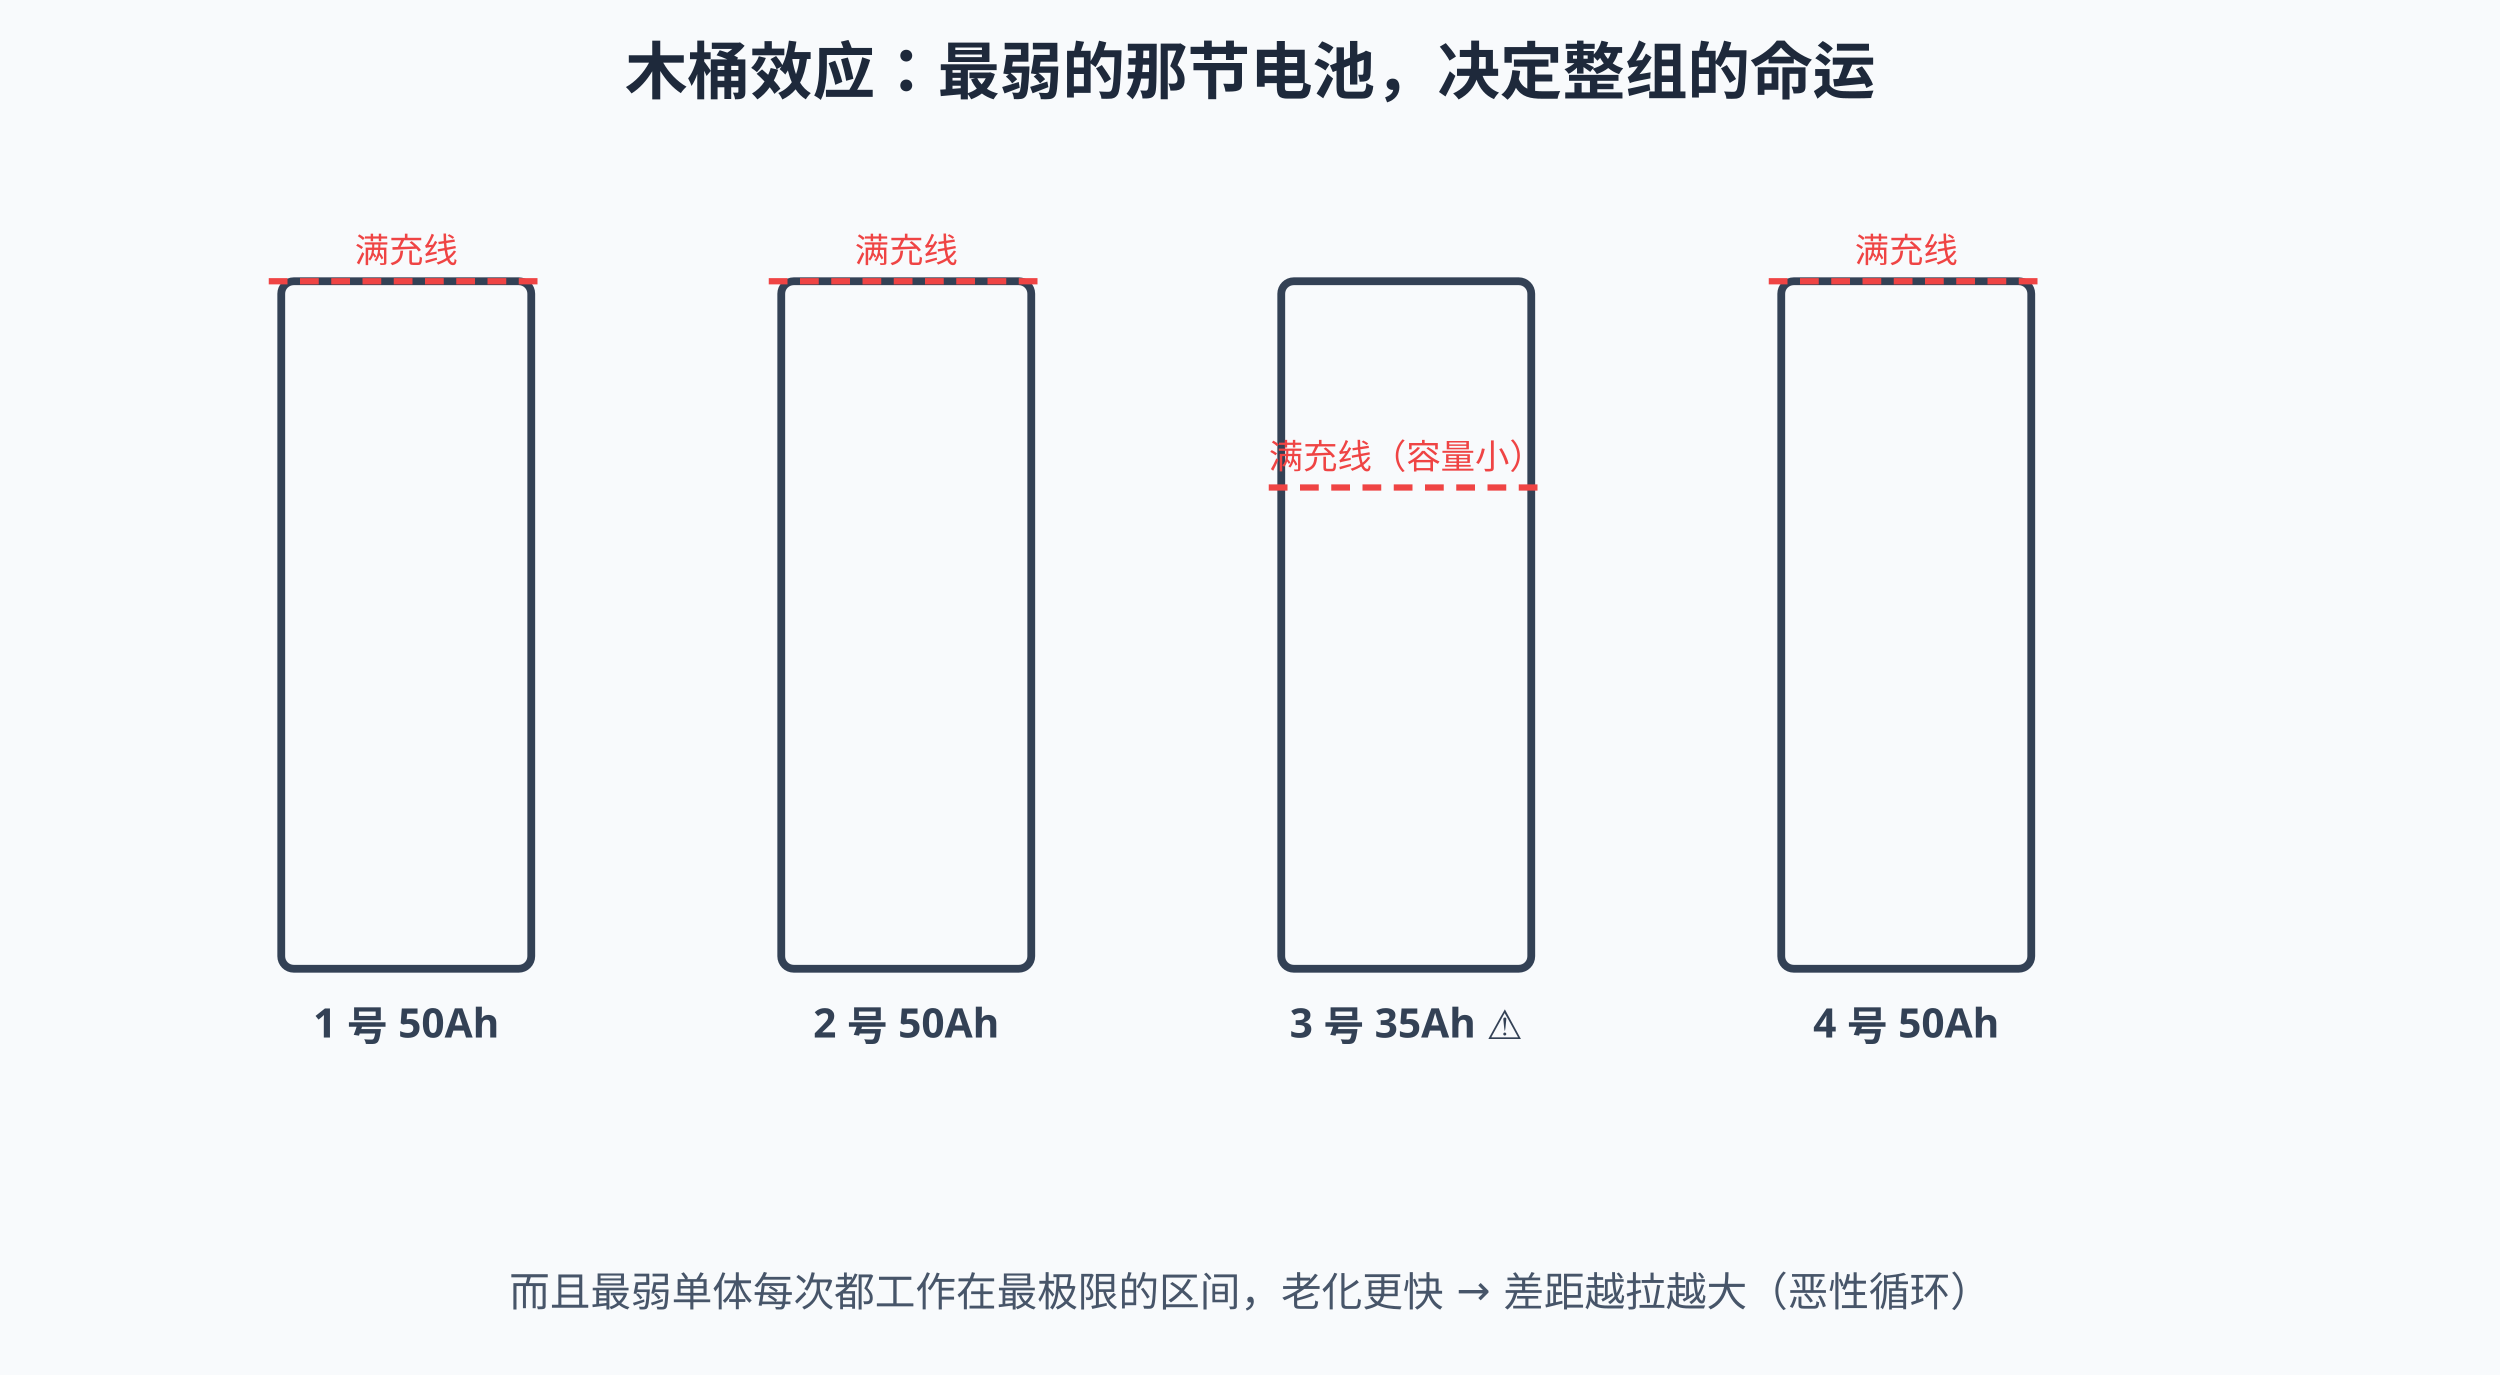
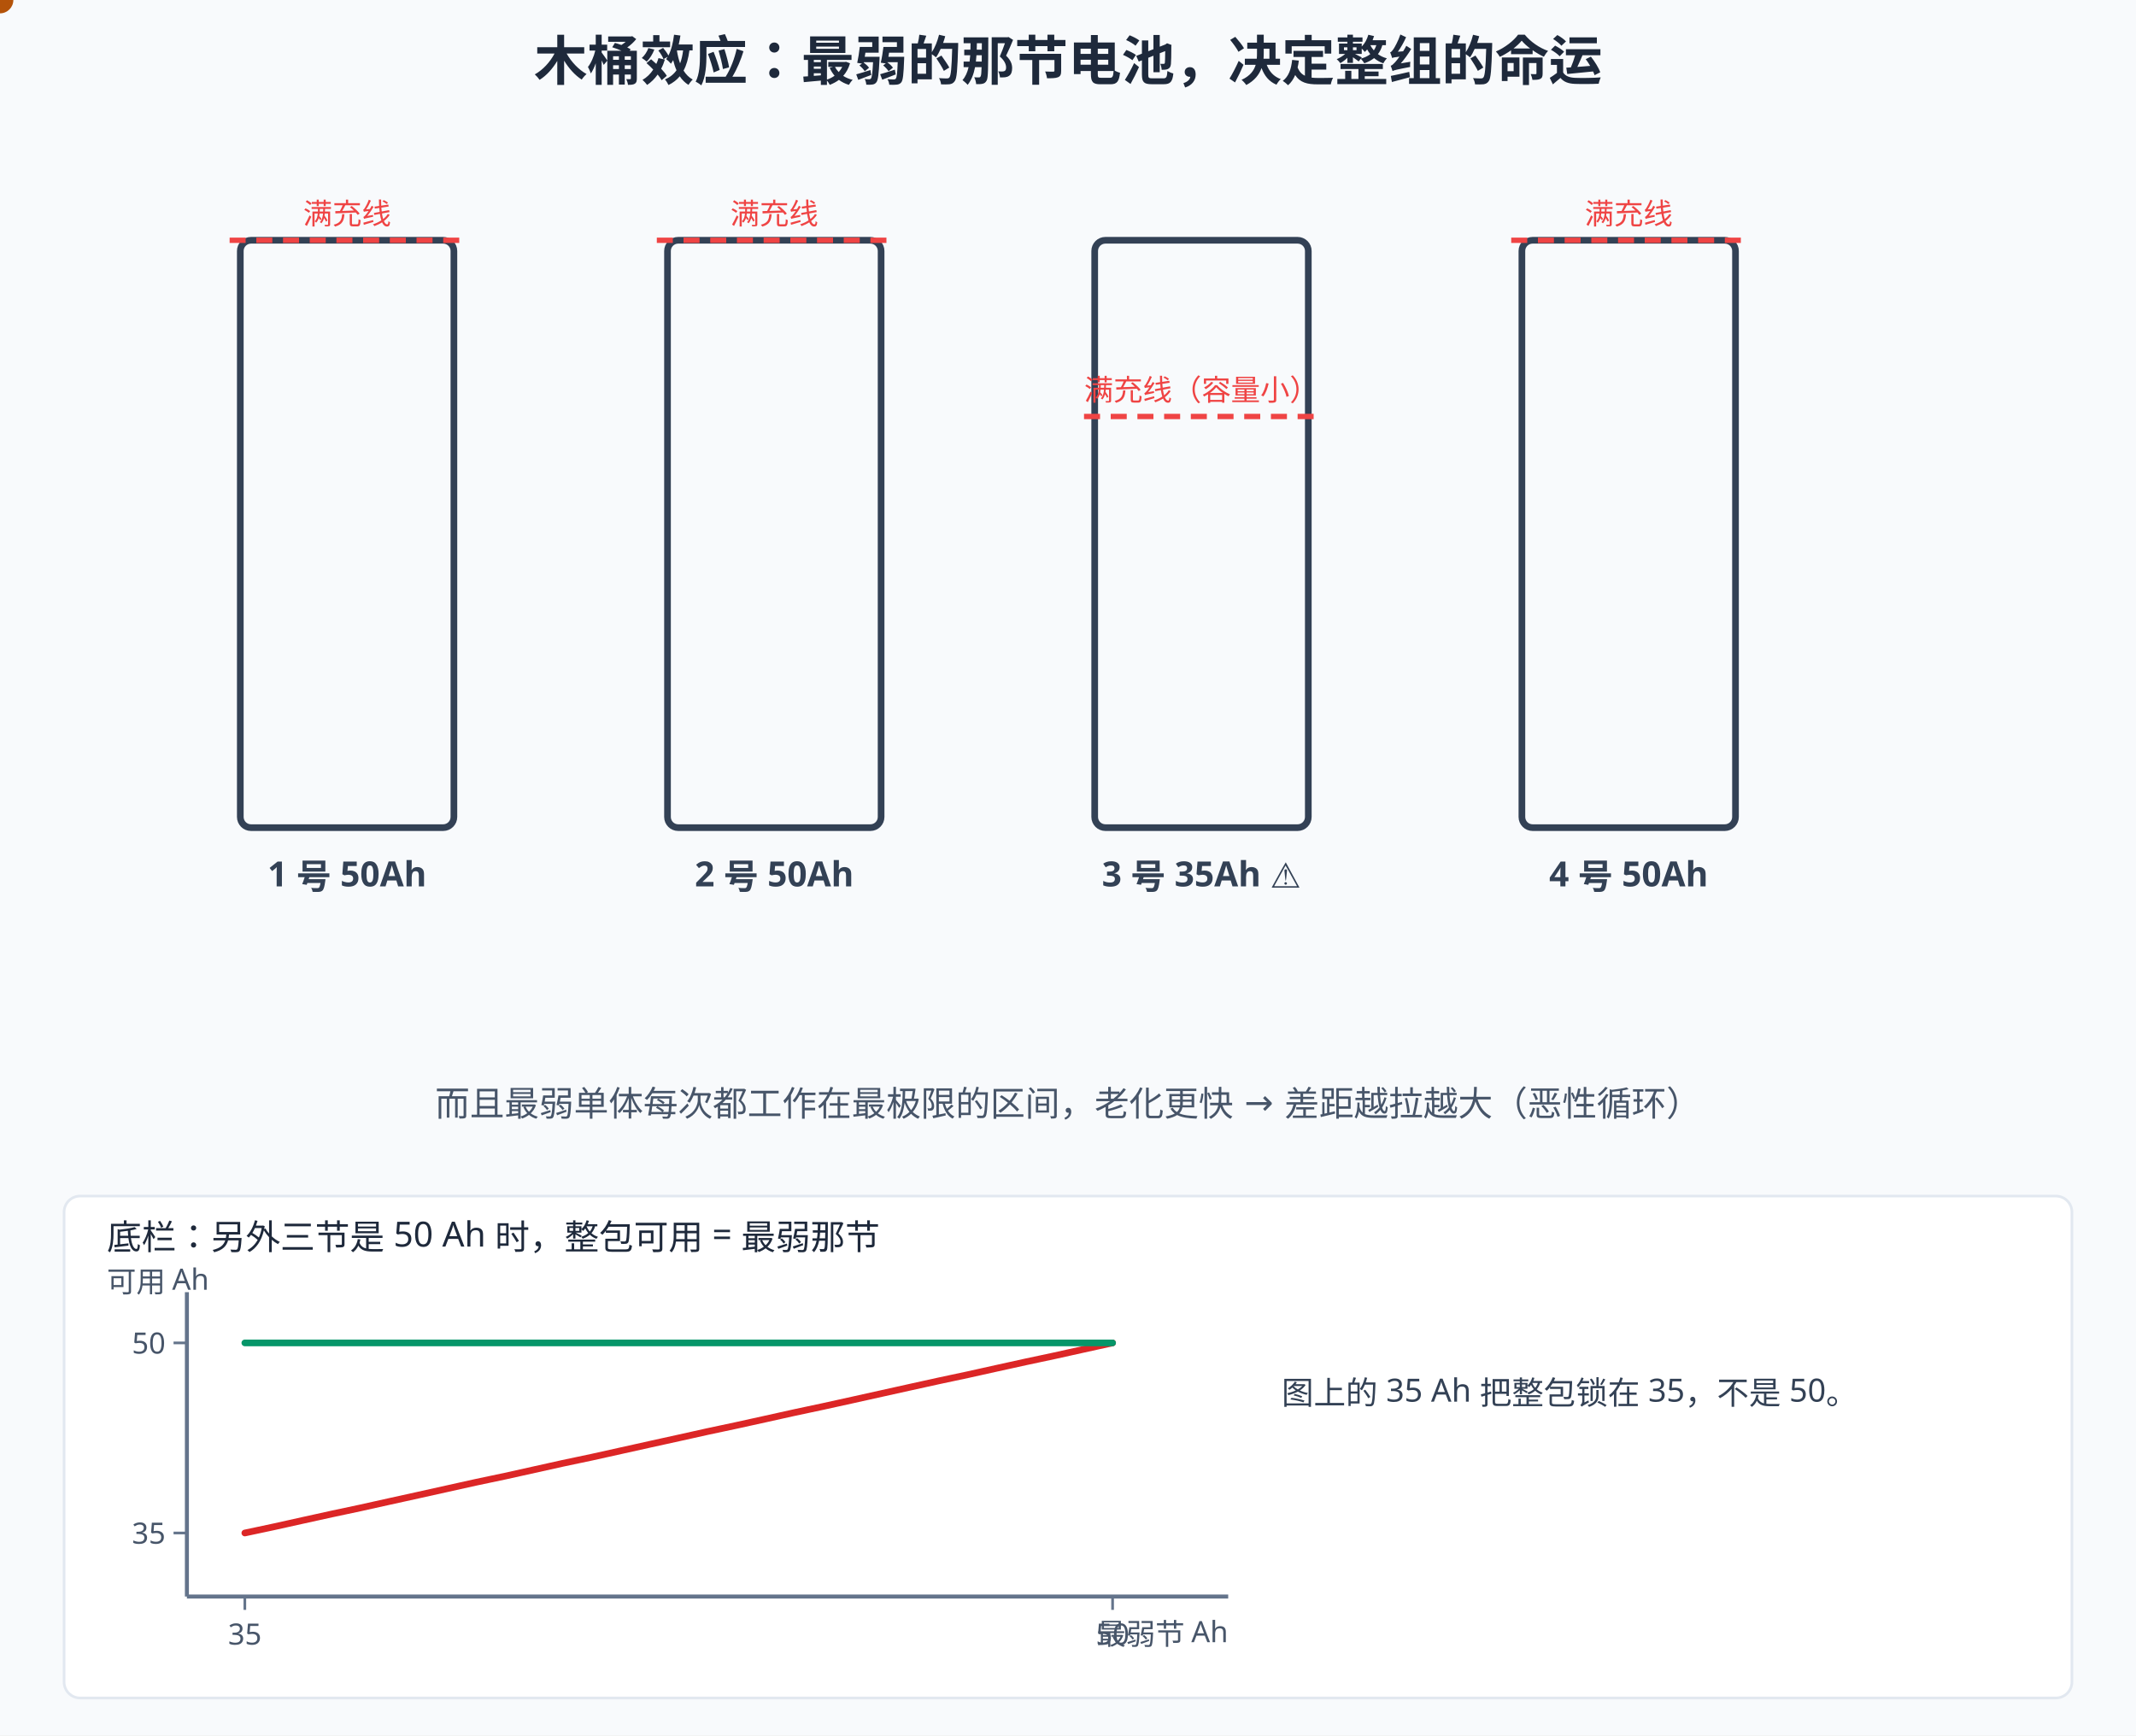
- <svg xmlns="http://www.w3.org/2000/svg" width="800" height="440" viewBox="0 0 800 440">
-   <rect width="800" height="440" fill="#f8fafc" />
+ <svg xmlns="http://www.w3.org/2000/svg" width="800" height="650" viewBox="0 0 800 650">
+   <rect width="800" height="650" fill="#f8fafc" />
  <style>
  text{font-family:"Segoe UI","Microsoft YaHei",sans-serif;}
  /* 深色模式：GitHub 深色主题下对调底色与文字色，只覆盖配色，不动几何与动画。
     stroke="#fff" 保持白色——那是彩色徽标上的勾选，不在覆盖范围内。 */
  @media (prefers-color-scheme: dark){
  rect[fill="#f8fafc"]{fill:#0f172a}
  rect[fill="#fff"]{fill:#1e293b}
  [fill="#f1f5f9"]{fill:#1e293b}
  [stroke="#f1f5f9"]{stroke:#1e293b}
  [fill="#e2e8f0"]{fill:#334155}
  [stroke="#e2e8f0"]{stroke:#334155}
  [fill="#cbd5e1"]{fill:#475569}
  [stroke="#cbd5e1"]{stroke:#475569}
  [fill="#64748b"]{fill:#94a3b8}
  [stroke="#64748b"]{stroke:#94a3b8}
  [fill="#475569"]{fill:#cbd5e1}
  [stroke="#475569"]{stroke:#cbd5e1}
  [fill="#334155"]{fill:#e2e8f0}
  [stroke="#334155"]{stroke:#e2e8f0}
  [fill="#1e293b"]{fill:#f1f5f9}
  [stroke="#1e293b"]{stroke:#f1f5f9}
  [fill="#dbeafe"]{fill:#1e3a8a}
  [stroke="#dbeafe"]{stroke:#1e3a8a}
  [fill="#eff6ff"]{fill:#172554}
  [stroke="#eff6ff"]{stroke:#172554}
  [fill="#bfdbfe"]{fill:#1e40af}
  [stroke="#bfdbfe"]{stroke:#1e40af}
  [fill="#1d4ed8"]{fill:#60a5fa}
  [stroke="#1d4ed8"]{stroke:#60a5fa}
  [fill="#1e40af"]{fill:#93c5fd}
  [stroke="#1e40af"]{stroke:#93c5fd}
  [fill="#2563eb"]{fill:#60a5fa}
  [stroke="#2563eb"]{stroke:#60a5fa}
  [fill="#3b82f6"]{fill:#60a5fa}
  [stroke="#3b82f6"]{stroke:#60a5fa}
  [fill="#ecfdf5"]{fill:#022c22}
  [stroke="#ecfdf5"]{stroke:#022c22}
  [fill="#a7f3d0"]{fill:#065f46}
  [stroke="#a7f3d0"]{stroke:#065f46}
  [fill="#86efac"]{fill:#166534}
  [stroke="#86efac"]{stroke:#166534}
  [fill="#065f46"]{fill:#6ee7b7}
  [stroke="#065f46"]{stroke:#6ee7b7}
  [fill="#059669"]{fill:#34d399}
  [stroke="#059669"]{stroke:#34d399}
  [fill="#fef2f2"]{fill:#450a0a}
  [stroke="#fef2f2"]{stroke:#450a0a}
  [fill="#fecaca"]{fill:#7f1d1d}
  [stroke="#fecaca"]{stroke:#7f1d1d}
  [fill="#fca5a5"]{fill:#b91c1c}
  [stroke="#fca5a5"]{stroke:#b91c1c}
  [fill="#991b1b"]{fill:#fca5a5}
  [stroke="#991b1b"]{stroke:#fca5a5}
  [fill="#dc2626"]{fill:#f87171}
  [stroke="#dc2626"]{stroke:#f87171}
  [fill="#fffbeb"]{fill:#451a03}
  [stroke="#fffbeb"]{stroke:#451a03}
  [fill="#fef3c7"]{fill:#78350f}
  [stroke="#fef3c7"]{stroke:#78350f}
  [fill="#92400e"]{fill:#fcd34d}
  [stroke="#92400e"]{stroke:#fcd34d}
  [fill="#b45309"]{fill:#fbbf24}
  [stroke="#b45309"]{stroke:#fbbf24}
  }
</style>
  <text x="400" y="30" text-anchor="middle" font-size="20" font-weight="bold" fill="#1e293b">木桶效应：最弱的那节电池，决定整组的命运</text>
  <g fill="none" stroke="#334155" stroke-width="2.5">
    <rect x="90" y="90" width="80" height="220" rx="4" />
    <rect x="250" y="90" width="80" height="220" rx="4" />
    <rect x="410" y="90" width="80" height="220" rx="4" />
    <rect x="570" y="90" width="80" height="220" rx="4" />
  </g>
  <g stroke="#ef4444" stroke-width="2" stroke-dasharray="6 4">
    <line x1="86" y1="90" x2="174" y2="90" />
    <line x1="246" y1="90" x2="334" y2="90" />
    <line x1="406" y1="156" x2="494" y2="156" />
    <line x1="566" y1="90" x2="654" y2="90" />
  </g>
  <g font-size="11" fill="#ef4444" text-anchor="middle">
    <text x="130" y="84">满充线</text>
    <text x="290" y="84">满充线</text>
    <text x="450" y="150">满充线（容量小）</text>
    <text x="610" y="84">满充线</text>
  </g>
  <rect x="93" y="310" width="74" height="0" fill="#3b82f6" opacity="0.85">
    <animate attributeName="height" values="0;154;154;4;4;216;216" keyTimes="0;0.35;0.5;0.85;0.9;0.97;1" dur="10s" repeatCount="indefinite" />
    <animate attributeName="y" values="310;156;156;306;306;94;94" keyTimes="0;0.35;0.5;0.85;0.9;0.97;1" dur="10s" repeatCount="indefinite" />
  </rect>
  <rect x="253" y="310" width="74" height="0" fill="#3b82f6" opacity="0.85">
    <animate attributeName="height" values="0;154;154;4;4;216;216" keyTimes="0;0.35;0.5;0.85;0.9;0.97;1" dur="10s" repeatCount="indefinite" />
    <animate attributeName="y" values="310;156;156;306;306;94;94" keyTimes="0;0.35;0.5;0.85;0.9;0.97;1" dur="10s" repeatCount="indefinite" />
  </rect>
  <rect x="413" y="310" width="74" height="0" fill="#f59e0b" opacity="0.9">
    <animate attributeName="height" values="0;154;154;4;4;154;154" keyTimes="0;0.35;0.5;0.85;0.9;0.97;1" dur="10s" repeatCount="indefinite" />
    <animate attributeName="y" values="310;156;156;306;306;156;156" keyTimes="0;0.35;0.5;0.85;0.9;0.97;1" dur="10s" repeatCount="indefinite" />
  </rect>
  <rect x="573" y="310" width="74" height="0" fill="#3b82f6" opacity="0.85">
    <animate attributeName="height" values="0;154;154;4;4;216;216" keyTimes="0;0.35;0.5;0.85;0.9;0.97;1" dur="10s" repeatCount="indefinite" />
    <animate attributeName="y" values="310;156;156;306;306;94;94" keyTimes="0;0.35;0.5;0.85;0.9;0.97;1" dur="10s" repeatCount="indefinite" />
  </rect>
  <g fill="#cbd5e1" opacity="0">
    <animate attributeName="opacity" values="0;0;0.55;0.55;0;0" keyTimes="0;0.36;0.4;0.88;0.92;1" dur="10s" repeatCount="indefinite" />
    <rect x="93" y="94" width="74" height="58" />
    <rect x="253" y="94" width="74" height="58" />
    <rect x="573" y="94" width="74" height="58" />
  </g>
  <g font-size="12" fill="#475569" text-anchor="middle" opacity="0">
    <animate attributeName="opacity" values="0;0;1;1;0;0" keyTimes="0;0.36;0.4;0.88;0.92;1" dur="10s" repeatCount="indefinite" />
    <text x="130" y="128">用不上</text>
    <text x="290" y="128">用不上</text>
    <text x="610" y="128">用不上</text>
  </g>
  <g font-size="13" fill="#334155" text-anchor="middle" font-weight="bold">
    <text x="130" y="332">1 号 50Ah</text>
    <text x="290" y="332">2 号 50Ah</text>
    <text x="450" y="332">3 号 35Ah ⚠</text>
    <text x="610" y="332">4 号 50Ah</text>
  </g>
  <g font-size="13" font-weight="bold" text-anchor="middle" opacity="0">
    <animate attributeName="opacity" values="0;0;1;1;0;0" keyTimes="0;0.55;0.58;0.83;0.86;1" dur="10s" repeatCount="indefinite" />
    <text x="130" y="350" fill="#059669">≈3.1V</text>
    <text x="290" y="350" fill="#059669">≈3.1V</text>
    <text x="450" y="350" fill="#dc2626">2.55V ⚠
      <animate attributeName="opacity" values="1;0.3;1" dur="0.7s" repeatCount="indefinite" />
    </text>
    <text x="610" y="350" fill="#059669">≈3.1V</text>
  </g>
  <g opacity="0">
    <animate attributeName="opacity" values="0;1;1;0;0" keyTimes="0;0.03;0.30;0.34;1" dur="10s" repeatCount="indefinite" />
    <text x="400" y="375" text-anchor="middle" font-size="14" fill="#334155">充电：串联电流相同，四节以同样速度"进水"……但 3 号先到自己的满充线</text>
  </g>
  <g opacity="0">
    <animate attributeName="opacity" values="0;0;1;1;0;0" keyTimes="0;0.35;0.38;0.50;0.53;1" dur="10s" repeatCount="indefinite" />
    <rect x="150" y="352" width="500" height="34" rx="8" fill="#fef2f2" stroke="#ef4444" />
    <text x="400" y="375" text-anchor="middle" font-size="14" font-weight="bold" fill="#dc2626">3 号先满 → BMS 必须停充！其他三节只能充到七成</text>
  </g>
  <g opacity="0">
    <animate attributeName="opacity" values="0;0;1;1;0;0" keyTimes="0;0.55;0.58;0.83;0.86;1" dur="10s" repeatCount="indefinite" />
    <text x="400" y="375" text-anchor="middle" font-size="14" fill="#334155">放电：水位一起下降，但 3 号容量小、内阻大——它的端电压先跌破截止线 → 整组停放</text>
  </g>
  <g opacity="0">
    <animate attributeName="opacity" values="0;0;1;1" keyTimes="0;0.88;0.92;1" dur="10s" repeatCount="indefinite" />
    <rect x="130" y="348" width="540" height="38" rx="8" fill="#ecfdf5" stroke="#10b981" />
    <text x="400" y="372" text-anchor="middle" font-size="14" font-weight="bold" fill="#059669">结论：整包可用容量被锁死在最弱单体上 —— 均衡就是要把浪费夺回来</text>
  </g>
  <text x="400" y="418" text-anchor="middle" font-size="13" fill="#475569">而且最弱单体每次都工作在最极限的区间，老化更快 → 差距越拉越大（恶性循环）</text>
+   <rect x="24" y="448.0" width="752" height="188" rx="6" fill="#fff" stroke="#e2e8f0" />
+   <text x="40" y="468.0" font-size="13" fill="#1e293b">底栏：另外三节是 50 Ah 时，整包可用 = 最弱那节</text>
+   <text x="40" y="484.0" font-size="11" fill="#475569">可用 Ah</text>
+   <line x1="70.0" y1="484.0" x2="70.0" y2="598.0" stroke="#64748b" stroke-width="1.5" />
+   <line x1="70.0" y1="598.0" x2="460.0" y2="598.0" stroke="#64748b" stroke-width="1.5" />
+   <line x1="91.7" y1="598.0" x2="91.7" y2="603.0" stroke="#64748b" />
+   <text x="91.7" y="616.0" text-anchor="middle" font-size="11" fill="#475569">35</text>
+   <line x1="416.7" y1="598.0" x2="416.7" y2="603.0" stroke="#64748b" />
+   <text x="416.7" y="616.0" text-anchor="middle" font-size="11" fill="#475569">50</text>
+   <line x1="65.0" y1="574.2" x2="70.0" y2="574.2" stroke="#64748b" />
+   <text x="62.0" y="578.2" text-anchor="end" font-size="11" fill="#475569">35</text>
+   <line x1="65.0" y1="503.0" x2="70.0" y2="503.0" stroke="#64748b" />
+   <text x="62.0" y="507.0" text-anchor="end" font-size="11" fill="#475569">50</text>
+   <polyline points="91.7,574.2 102.5,571.9 113.3,569.5 124.2,567.1 135.0,564.8 145.8,562.4 156.7,560.0 167.5,557.6 178.3,555.2 189.2,552.9 200.0,550.5 210.8,548.1 221.7,545.8 232.5,543.4 243.3,541.0 254.2,538.6 265.0,536.2 275.8,533.9 286.7,531.5 297.5,529.1 308.3,526.8 319.2,524.4 330.0,522.0 340.8,519.6 351.7,517.2 362.5,514.9 373.3,512.5 384.2,510.1 395.0,507.8 405.8,505.4 416.7,503.0" fill="none" stroke="#dc2626" stroke-width="2.5" stroke-linejoin="round" stroke-linecap="round" />
+   <polyline points="91.7,503.0 416.7,503.0" fill="none" stroke="#059669" stroke-width="2.5" stroke-linejoin="round" stroke-linecap="round" />
+   <circle r="5" fill="#b45309">
+     <animate attributeName="cx" values="91.7;135.0;178.3;210.8;254.2;297.5;330.0;373.3;416.7" keyTimes="0;0.125;0.25;0.375;0.5;0.625;0.75;0.875;1" dur="8s" repeatCount="indefinite" />
+     <animate attributeName="cy" values="574.2;564.8;555.2;548.1;538.6;529.1;522.0;512.5;503.0" keyTimes="0;0.125;0.25;0.375;0.5;0.625;0.75;0.875;1" dur="8s" repeatCount="indefinite" />
+   </circle>
+   <text x="460.0" y="616.0" text-anchor="end" font-size="11" fill="#475569">最弱节 Ah</text>
+   <text x="480" y="526.0" font-size="12" fill="#334155">图上的 35 Ah 把整包锁在 35，不是 50。</text>
</svg>
